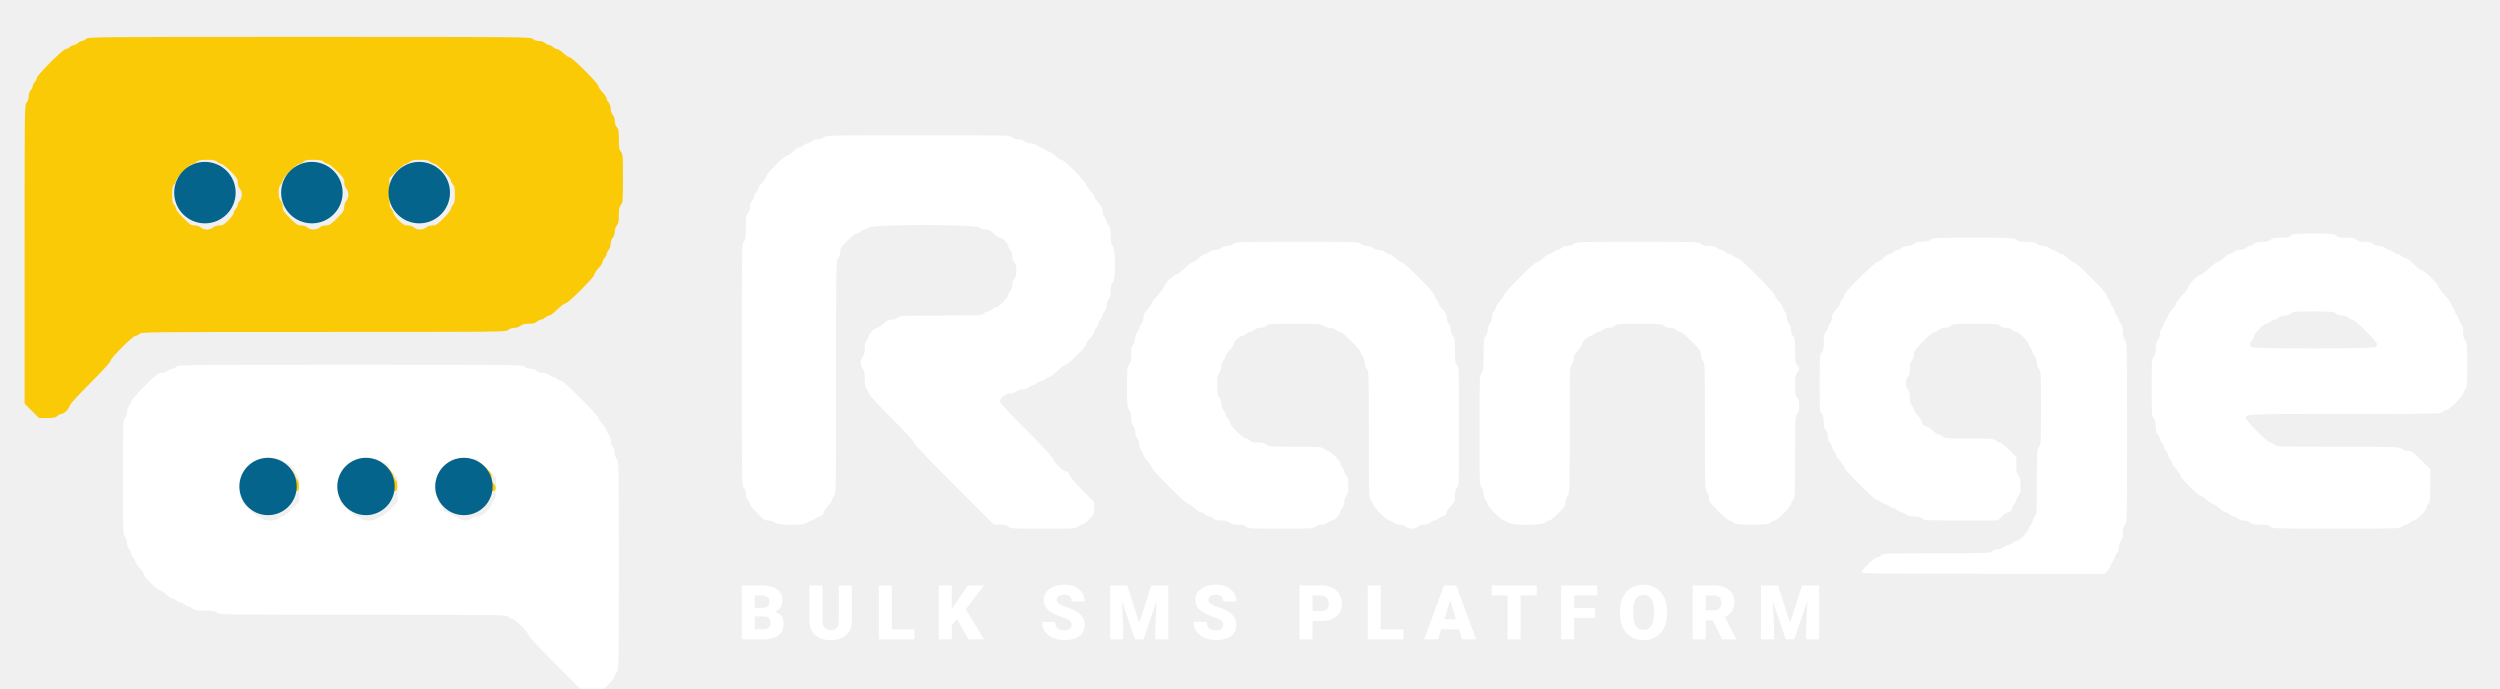
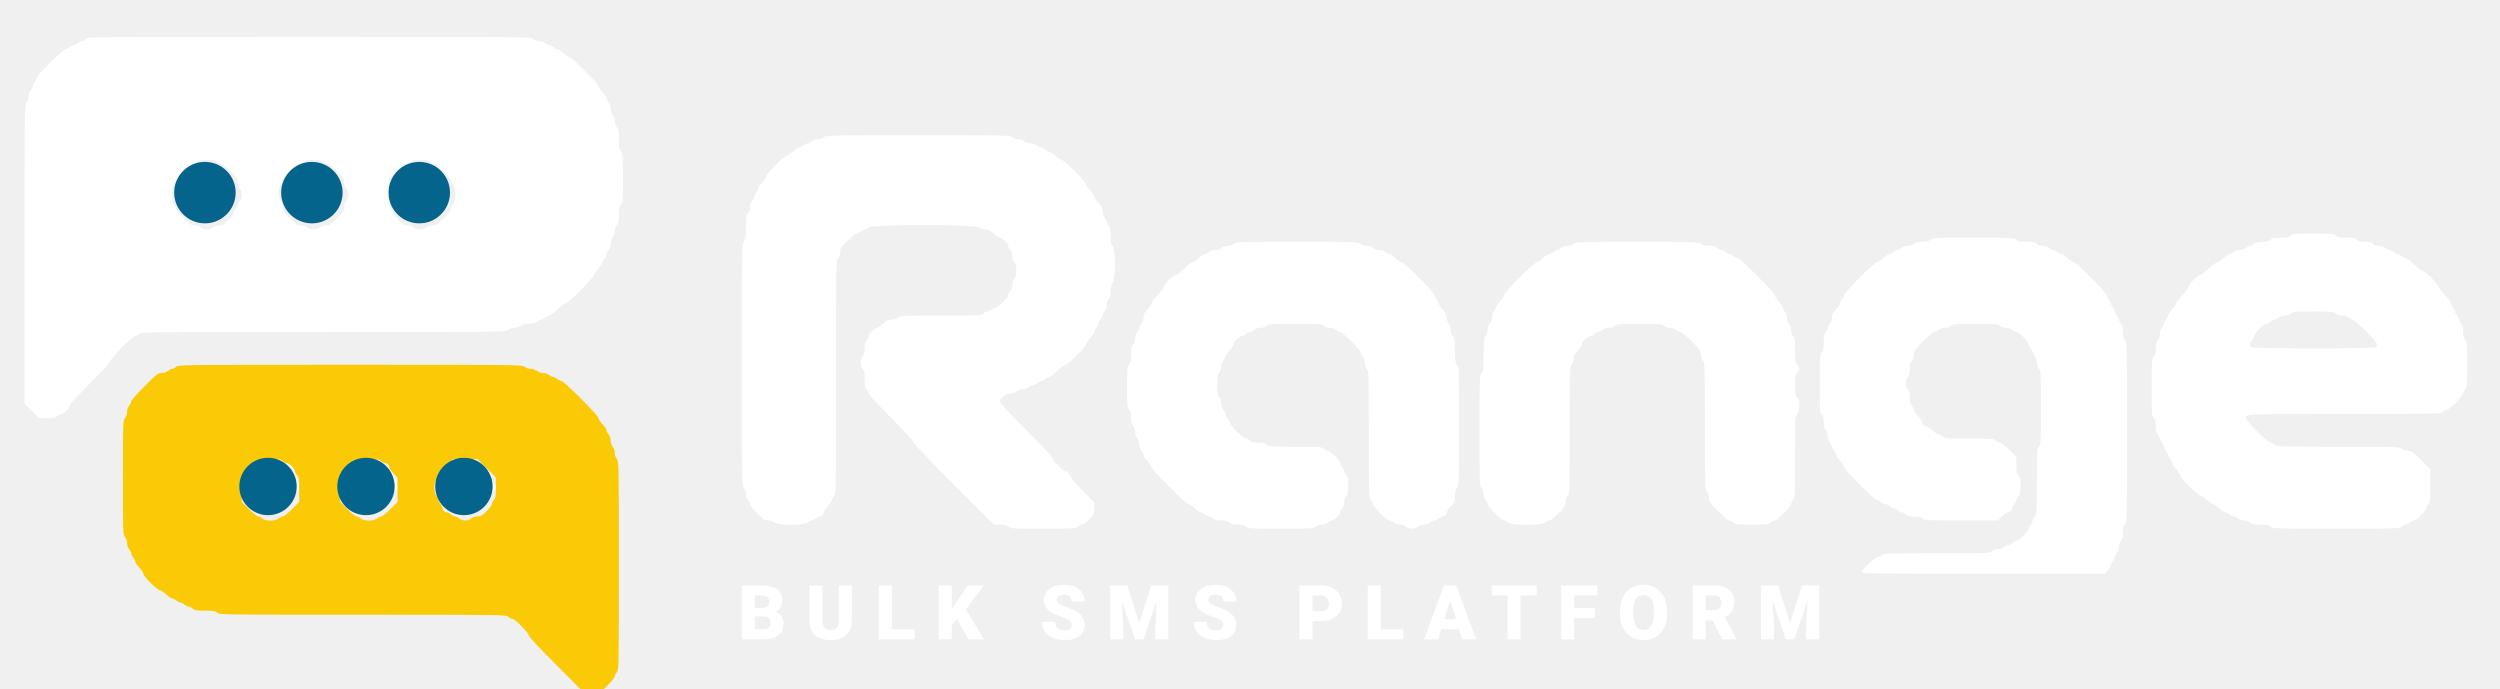
<svg xmlns="http://www.w3.org/2000/svg" viewBox="0 0 610 168" fill="none" width="100%" height="100%">
-   <g id="range-brand-logo-dark">
-     <path d="M 84 38 C 82.732 39.100, 80.932 40, 80 40 C 79.068 40, 77.268 40.900, 76 42 C 74.732 43.100, 72.932 44, 72 44 C 71.068 44, 69.268 44.900, 68 46 C 66.732 47.100, 64.871 48, 63.866 48 C 61.477 48, 36 73.477, 36 75.866 C 36 76.871, 35.100 78.732, 34 80 C 32.900 81.268, 32 83.068, 32 84 C 32 84.932, 31.100 86.732, 30 88 C 28.777 89.410, 28 91.741, 28 94 C 28 96.259, 27.223 98.590, 26 100 C 24.020 102.283, 24 103.741, 24 248.119 L 24 393.931 31.034 400.966 L 38.069 408 45.881 408 C 52.259 408, 54.118 407.633, 56 406 C 57.268 404.900, 59.103 404, 60.076 404 C 62.427 404, 68 398.344, 68 395.957 C 68 394.838, 76.144 385.897, 88 374 C 100.254 361.703, 108 353.179, 108 351.988 C 108 349.500, 129.394 328, 131.869 328 C 132.873 328, 134.732 327.100, 136 326 C 138.287 324.016, 139.741 324, 316 324 C 492.259 324, 493.713 323.984, 496 322 C 497.410 320.777, 499.741 320, 502 320 C 504.259 320, 506.590 319.223, 508 318 C 509.725 316.504, 511.741 316, 516 316 C 520.259 316, 522.275 315.496, 524 314 C 525.268 312.900, 527.068 312, 528 312 C 528.932 312, 530.732 311.100, 532 310 C 533.268 308.900, 535.095 308, 536.058 308 C 537.022 308, 540.596 305.300, 544 302 C 547.404 298.700, 551.038 296, 552.076 296 C 554.545 296, 580 270.571, 580 268.105 C 580 267.083, 581.800 264.336, 584 262 C 586.200 259.664, 588 256.977, 588 256.029 C 588 255.082, 588.900 253.268, 590 252 C 591.100 250.732, 592 248.932, 592 248 C 592 247.068, 592.900 245.268, 594 244 C 595.223 242.590, 596 240.259, 596 238 C 596 235.741, 596.777 233.410, 598 232 C 599.223 230.590, 600 228.259, 600 226 C 600 223.741, 600.777 221.410, 602 220 C 603.627 218.124, 604 216.259, 604 210 C 604 203.741, 604.373 201.876, 606 200 C 607.879 197.834, 608 196.259, 608 174 C 608 151.741, 607.879 150.166, 606 148 C 604.296 146.035, 604 144.259, 604 136 C 604 127.741, 603.704 125.965, 602 124 C 600.777 122.590, 600 120.259, 600 118 C 600 115.741, 599.223 113.410, 598 112 C 596.777 110.590, 596 108.259, 596 106 C 596 103.741, 595.223 101.410, 594 100 C 592.900 98.732, 592 96.918, 592 95.971 C 592 95.023, 590.200 92.336, 588 90 C 585.800 87.664, 584 84.917, 584 83.895 C 584 81.453, 558.547 56, 556.105 56 C 555.083 56, 552.336 54.200, 550 52 C 547.664 49.800, 544.977 48, 544.029 48 C 543.082 48, 541.268 47.100, 540 46 C 538.732 44.900, 536.932 44, 536 44 C 535.068 44, 533.268 43.100, 532 42 C 530.590 40.777, 528.259 40, 526 40 C 523.741 40, 521.410 39.223, 520 38 C 517.709 36.013, 516.259 36, 302 36 C 87.741 36, 86.291 36.013, 84 38 M 192 158 C 190.732 159.100, 188.878 160, 187.881 160 C 185.522 160, 172 173.522, 172 175.881 C 172 176.878, 171.100 178.732, 170 180 C 168.373 181.876, 168 183.741, 168 190 C 168 196.259, 168.373 198.124, 170 200 C 171.100 201.268, 172 203.122, 172 204.119 C 172 205.115, 175.166 209.097, 179.034 212.966 C 185.287 219.218, 186.493 220, 189.881 220 C 192.259 220, 194.562 220.753, 196 222 C 197.410 223.223, 199.741 224, 202 224 C 204.259 224, 206.590 223.223, 208 222 C 209.435 220.756, 211.741 220, 214.105 220 C 217.336 220, 218.660 219.244, 222.952 214.952 C 225.729 212.176, 228 209.095, 228 208.105 C 228 207.116, 228.900 205.268, 230 204 C 231.100 202.732, 232 200.932, 232 200 C 232 199.068, 232.900 197.268, 234 196 C 235.223 194.590, 236 192.259, 236 190 C 236 187.741, 235.223 185.410, 234 184 C 232.753 182.562, 232 180.259, 232 177.881 C 232 174.493, 231.218 173.287, 224.966 167.034 C 221.097 163.166, 217.115 160, 216.119 160 C 215.122 160, 213.268 159.100, 212 158 C 210.124 156.373, 208.259 156, 202 156 C 195.741 156, 193.876 156.373, 192 158 M 296 158 C 294.732 159.100, 292.878 160, 291.881 160 C 289.522 160, 276 173.522, 276 175.881 C 276 176.878, 275.100 178.732, 274 180 C 272.504 181.725, 272 183.741, 272 188 C 272 192.259, 272.504 194.275, 274 196 C 275.247 197.438, 276 199.741, 276 202.119 C 276 205.507, 276.782 206.713, 283.034 212.966 C 289.287 219.218, 290.493 220, 293.881 220 C 296.259 220, 298.562 220.753, 300 222 C 301.410 223.223, 303.741 224, 306 224 C 308.259 224, 310.590 223.223, 312 222 C 313.438 220.753, 315.741 220, 318.119 220 C 321.507 220, 322.713 219.218, 328.966 212.966 C 335.218 206.713, 336 205.507, 336 202.119 C 336 199.741, 336.753 197.438, 338 196 C 339.223 194.590, 340 192.259, 340 190 C 340 187.741, 339.223 185.410, 338 184 C 336.753 182.562, 336 180.259, 336 177.881 C 336 174.493, 335.218 173.287, 328.966 167.034 C 325.097 163.166, 321.115 160, 320.119 160 C 319.122 160, 317.268 159.100, 316 158 C 314.124 156.373, 312.259 156, 306 156 C 299.741 156, 297.876 156.373, 296 158 M 400 158 C 398.732 159.100, 396.878 160, 395.881 160 C 394.885 160, 390.903 163.166, 387.034 167.034 L 380 174.069 380 187.881 C 380 200.259, 380.208 201.934, 382 204 C 383.100 205.268, 384 207.116, 384 208.105 C 384 209.095, 386.271 212.176, 389.048 214.952 C 393.340 219.244, 394.664 220, 397.895 220 C 400.259 220, 402.565 220.756, 404 222 C 405.410 223.223, 407.741 224, 410 224 C 412.259 224, 414.590 223.223, 416 222 C 417.438 220.753, 419.741 220, 422.119 220 C 425.507 220, 426.713 219.218, 432.966 212.966 C 436.834 209.097, 440 205.115, 440 204.119 C 440 203.122, 440.900 201.268, 442 200 C 443.627 198.124, 444 196.259, 444 190 C 444 183.741, 443.627 181.876, 442 180 C 440.900 178.732, 440 176.878, 440 175.881 C 440 173.522, 426.478 160, 424.119 160 C 423.122 160, 421.268 159.100, 420 158 C 418.124 156.373, 416.259 156, 410 156 C 403.741 156, 401.876 156.373, 400 158 M 256 450 C 254.732 451.100, 252.884 452, 251.895 452 C 249.556 452, 240 461.556, 240 463.895 C 240 464.884, 239.100 466.732, 238 468 C 235.756 470.588, 235.289 476.889, 237.200 478.800 C 238.071 479.671, 245.422 480, 264 480 C 282.578 480, 289.929 479.671, 290.800 478.800 C 292.711 476.889, 292.244 470.588, 290 468 C 288.900 466.732, 288 464.884, 288 463.895 C 288 462.905, 285.729 459.824, 282.952 457.048 C 278.660 452.756, 277.336 452, 274.105 452 C 271.741 452, 269.435 451.244, 268 450 C 266.590 448.777, 264.259 448, 262 448 C 259.741 448, 257.410 448.777, 256 450 M 352 450 C 350.732 451.100, 348.878 452, 347.881 452 C 346.885 452, 342.903 455.166, 339.034 459.034 L 332 466.069 332 471.834 C 332 475.006, 332.540 478.140, 333.200 478.800 C 334.071 479.671, 341.422 480, 360 480 C 378.578 480, 385.929 479.671, 386.800 478.800 C 388.711 476.889, 388.244 470.588, 386 468 C 384.900 466.732, 384 464.884, 384 463.895 C 384 462.905, 381.729 459.824, 378.952 457.048 C 374.660 452.756, 373.336 452, 370.105 452 C 367.741 452, 365.435 451.244, 364 450 C 362.590 448.777, 360.259 448, 358 448 C 355.741 448, 353.410 448.777, 352 450 M 448 450 C 446.732 451.100, 444.932 452, 444 452 C 443.068 452, 441.268 452.900, 440 454 C 438.732 455.100, 436.953 456, 436.047 456 C 433.936 456, 432 457.936, 432 460.047 C 432 460.953, 431.100 462.732, 430 464 C 427.696 466.657, 427.150 476.750, 429.200 478.800 C 430.071 479.671, 437.422 480, 456 480 C 474.578 480, 481.929 479.671, 482.800 478.800 C 484.595 477.005, 484.251 474.195, 482 472.268 C 480.585 471.056, 480 469.318, 480 466.325 C 480 462.577, 479.425 461.520, 474.952 457.048 C 470.660 452.756, 469.336 452, 466.105 452 C 463.741 452, 461.435 451.244, 460 450 C 458.590 448.777, 456.259 448, 454 448 C 451.741 448, 449.410 448.777, 448 450" fill="#FBCA07" transform="translate(0, 0) scale(0.25)" fill-rule="evenodd" />
+   <g id="range-brand-logo-dark-alt">
+     <path d="M 84 38 C 82.732 39.100, 80.932 40, 80 40 C 79.068 40, 77.268 40.900, 76 42 C 74.732 43.100, 72.932 44, 72 44 C 71.068 44, 69.268 44.900, 68 46 C 66.732 47.100, 64.871 48, 63.866 48 C 61.477 48, 36 73.477, 36 75.866 C 36 76.871, 35.100 78.732, 34 80 C 32.900 81.268, 32 83.068, 32 84 C 32 84.932, 31.100 86.732, 30 88 C 28.777 89.410, 28 91.741, 28 94 C 28 96.259, 27.223 98.590, 26 100 C 24.020 102.283, 24 103.741, 24 248.119 L 24 393.931 31.034 400.966 L 38.069 408 45.881 408 C 52.259 408, 54.118 407.633, 56 406 C 57.268 404.900, 59.103 404, 60.076 404 C 62.427 404, 68 398.344, 68 395.957 C 68 394.838, 76.144 385.897, 88 374 C 100.254 361.703, 108 353.179, 108 351.988 C 108 349.500, 129.394 328, 131.869 328 C 132.873 328, 134.732 327.100, 136 326 C 138.287 324.016, 139.741 324, 316 324 C 492.259 324, 493.713 323.984, 496 322 C 497.410 320.777, 499.741 320, 502 320 C 504.259 320, 506.590 319.223, 508 318 C 509.725 316.504, 511.741 316, 516 316 C 520.259 316, 522.275 315.496, 524 314 C 525.268 312.900, 527.068 312, 528 312 C 528.932 312, 530.732 311.100, 532 310 C 533.268 308.900, 535.095 308, 536.058 308 C 537.022 308, 540.596 305.300, 544 302 C 547.404 298.700, 551.038 296, 552.076 296 C 554.545 296, 580 270.571, 580 268.105 C 580 267.083, 581.800 264.336, 584 262 C 586.200 259.664, 588 256.977, 588 256.029 C 588 255.082, 588.900 253.268, 590 252 C 591.100 250.732, 592 248.932, 592 248 C 592 247.068, 592.900 245.268, 594 244 C 595.223 242.590, 596 240.259, 596 238 C 596 235.741, 596.777 233.410, 598 232 C 599.223 230.590, 600 228.259, 600 226 C 600 223.741, 600.777 221.410, 602 220 C 603.627 218.124, 604 216.259, 604 210 C 604 203.741, 604.373 201.876, 606 200 C 607.879 197.834, 608 196.259, 608 174 C 608 151.741, 607.879 150.166, 606 148 C 604.296 146.035, 604 144.259, 604 136 C 604 127.741, 603.704 125.965, 602 124 C 600.777 122.590, 600 120.259, 600 118 C 600 115.741, 599.223 113.410, 598 112 C 596.777 110.590, 596 108.259, 596 106 C 596 103.741, 595.223 101.410, 594 100 C 592.900 98.732, 592 96.918, 592 95.971 C 592 95.023, 590.200 92.336, 588 90 C 585.800 87.664, 584 84.917, 584 83.895 C 584 81.453, 558.547 56, 556.105 56 C 555.083 56, 552.336 54.200, 550 52 C 547.664 49.800, 544.977 48, 544.029 48 C 543.082 48, 541.268 47.100, 540 46 C 538.732 44.900, 536.932 44, 536 44 C 535.068 44, 533.268 43.100, 532 42 C 530.590 40.777, 528.259 40, 526 40 C 523.741 40, 521.410 39.223, 520 38 C 517.709 36.013, 516.259 36, 302 36 C 87.741 36, 86.291 36.013, 84 38 M 192 158 C 190.732 159.100, 188.878 160, 187.881 160 C 185.522 160, 172 173.522, 172 175.881 C 172 176.878, 171.100 178.732, 170 180 C 168.373 181.876, 168 183.741, 168 190 C 168 196.259, 168.373 198.124, 170 200 C 171.100 201.268, 172 203.122, 172 204.119 C 172 205.115, 175.166 209.097, 179.034 212.966 C 185.287 219.218, 186.493 220, 189.881 220 C 192.259 220, 194.562 220.753, 196 222 C 197.410 223.223, 199.741 224, 202 224 C 204.259 224, 206.590 223.223, 208 222 C 209.435 220.756, 211.741 220, 214.105 220 C 217.336 220, 218.660 219.244, 222.952 214.952 C 225.729 212.176, 228 209.095, 228 208.105 C 228 207.116, 228.900 205.268, 230 204 C 231.100 202.732, 232 200.932, 232 200 C 232 199.068, 232.900 197.268, 234 196 C 235.223 194.590, 236 192.259, 236 190 C 236 187.741, 235.223 185.410, 234 184 C 232.753 182.562, 232 180.259, 232 177.881 C 232 174.493, 231.218 173.287, 224.966 167.034 C 221.097 163.166, 217.115 160, 216.119 160 C 215.122 160, 213.268 159.100, 212 158 C 210.124 156.373, 208.259 156, 202 156 C 195.741 156, 193.876 156.373, 192 158 M 296 158 C 294.732 159.100, 292.878 160, 291.881 160 C 289.522 160, 276 173.522, 276 175.881 C 276 176.878, 275.100 178.732, 274 180 C 272.504 181.725, 272 183.741, 272 188 C 272 192.259, 272.504 194.275, 274 196 C 275.247 197.438, 276 199.741, 276 202.119 C 276 205.507, 276.782 206.713, 283.034 212.966 C 289.287 219.218, 290.493 220, 293.881 220 C 296.259 220, 298.562 220.753, 300 222 C 301.410 223.223, 303.741 224, 306 224 C 308.259 224, 310.590 223.223, 312 222 C 313.438 220.753, 315.741 220, 318.119 220 C 321.507 220, 322.713 219.218, 328.966 212.966 C 335.218 206.713, 336 205.507, 336 202.119 C 336 199.741, 336.753 197.438, 338 196 C 339.223 194.590, 340 192.259, 340 190 C 340 187.741, 339.223 185.410, 338 184 C 336.753 182.562, 336 180.259, 336 177.881 C 336 174.493, 335.218 173.287, 328.966 167.034 C 325.097 163.166, 321.115 160, 320.119 160 C 319.122 160, 317.268 159.100, 316 158 C 314.124 156.373, 312.259 156, 306 156 C 299.741 156, 297.876 156.373, 296 158 M 400 158 C 398.732 159.100, 396.878 160, 395.881 160 C 394.885 160, 390.903 163.166, 387.034 167.034 L 380 174.069 380 187.881 C 380 200.259, 380.208 201.934, 382 204 C 383.100 205.268, 384 207.116, 384 208.105 C 384 209.095, 386.271 212.176, 389.048 214.952 C 393.340 219.244, 394.664 220, 397.895 220 C 400.259 220, 402.565 220.756, 404 222 C 405.410 223.223, 407.741 224, 410 224 C 412.259 224, 414.590 223.223, 416 222 C 417.438 220.753, 419.741 220, 422.119 220 C 425.507 220, 426.713 219.218, 432.966 212.966 C 436.834 209.097, 440 205.115, 440 204.119 C 440 203.122, 440.900 201.268, 442 200 C 443.627 198.124, 444 196.259, 444 190 C 444 183.741, 443.627 181.876, 442 180 C 440.900 178.732, 440 176.878, 440 175.881 C 440 173.522, 426.478 160, 424.119 160 C 423.122 160, 421.268 159.100, 420 158 C 418.124 156.373, 416.259 156, 410 156 C 403.741 156, 401.876 156.373, 400 158 M 256 450 C 254.732 451.100, 252.884 452, 251.895 452 C 249.556 452, 240 461.556, 240 463.895 C 240 464.884, 239.100 466.732, 238 468 C 235.756 470.588, 235.289 476.889, 237.200 478.800 C 238.071 479.671, 245.422 480, 264 480 C 282.578 480, 289.929 479.671, 290.800 478.800 C 292.711 476.889, 292.244 470.588, 290 468 C 288.900 466.732, 288 464.884, 288 463.895 C 288 462.905, 285.729 459.824, 282.952 457.048 C 278.660 452.756, 277.336 452, 274.105 452 C 271.741 452, 269.435 451.244, 268 450 C 266.590 448.777, 264.259 448, 262 448 C 259.741 448, 257.410 448.777, 256 450 M 352 450 C 350.732 451.100, 348.878 452, 347.881 452 C 346.885 452, 342.903 455.166, 339.034 459.034 L 332 466.069 332 471.834 C 332 475.006, 332.540 478.140, 333.200 478.800 C 334.071 479.671, 341.422 480, 360 480 C 378.578 480, 385.929 479.671, 386.800 478.800 C 388.711 476.889, 388.244 470.588, 386 468 C 384.900 466.732, 384 464.884, 384 463.895 C 384 462.905, 381.729 459.824, 378.952 457.048 C 374.660 452.756, 373.336 452, 370.105 452 C 367.741 452, 365.435 451.244, 364 450 C 362.590 448.777, 360.259 448, 358 448 C 355.741 448, 353.410 448.777, 352 450 M 448 450 C 446.732 451.100, 444.932 452, 444 452 C 443.068 452, 441.268 452.900, 440 454 C 438.732 455.100, 436.953 456, 436.047 456 C 433.936 456, 432 457.936, 432 460.047 C 432 460.953, 431.100 462.732, 430 464 C 427.696 466.657, 427.150 476.750, 429.200 478.800 C 430.071 479.671, 437.422 480, 456 480 C 474.578 480, 481.929 479.671, 482.800 478.800 C 484.595 477.005, 484.251 474.195, 482 472.268 C 480.585 471.056, 480 469.318, 480 466.325 C 480 462.577, 479.425 461.520, 474.952 457.048 C 470.660 452.756, 469.336 452, 466.105 452 C 463.741 452, 461.435 451.244, 460 450 C 458.590 448.777, 456.259 448, 454 448 C 451.741 448, 449.410 448.777, 448 450" fill="#FFFFFF" transform="translate(0, 0) scale(0.25)" fill-rule="evenodd" />
    <circle cx="50.0" cy="47.0" r="7.5" fill="#04648C" />
    <circle cx="76.1" cy="47.0" r="7.5" fill="#04648C" />
    <circle cx="102.3" cy="47.0" r="7.5" fill="#04648C" />
-     <path d="M 72 18 C 70.732 19.100, 68.932 20, 68 20 C 67.068 20, 65.268 20.900, 64 22 C 62.559 23.250, 60.259 24, 57.866 24 C 54.291 24, 53.176 24.862, 41.019 37.019 C 33.822 44.215, 28 50.855, 28 51.866 C 28 52.871, 27.100 54.732, 26 56 C 24.777 57.410, 24 59.741, 24 62 C 24 64.259, 23.223 66.590, 22 68 C 20.052 70.247, 20 71.741, 20 126 C 20 180.259, 20.052 181.753, 22 184 C 23.223 185.410, 24 187.741, 24 190 C 24 192.259, 24.777 194.590, 26 196 C 27.100 197.268, 28 199.068, 28 200 C 28 200.932, 28.900 202.732, 30 204 C 31.100 205.268, 32 207.082, 32 208.029 C 32 208.977, 33.800 211.664, 36 214 C 38.200 216.336, 40 219.076, 40 220.089 C 40 222.487, 53.513 236, 55.911 236 C 56.924 236, 59.664 237.800, 62 240 C 64.336 242.200, 67.023 244, 67.971 244 C 68.918 244, 70.732 244.900, 72 246 C 73.268 247.100, 75.068 248, 76 248 C 76.932 248, 78.732 248.900, 80 250 C 81.268 251.100, 83.068 252, 84 252 C 84.932 252, 86.732 252.900, 88 254 C 89.965 255.704, 91.741 256, 100 256 C 108.259 256, 110.035 256.296, 112 258 C 114.282 259.979, 115.741 260, 254 260 C 392.259 260, 393.718 260.021, 396 262 C 397.268 263.100, 399.122 264, 400.119 264 C 402.565 264, 416 277.557, 416 280.025 C 416 281.252, 426.072 292.053, 443.009 308.991 L 470.018 336 477.975 336 L 485.931 336 492.966 328.966 C 496.834 325.097, 500 321.115, 500 320.119 C 500 319.122, 500.900 317.268, 502 316 C 503.972 313.727, 504 312.259, 504 212 C 504 111.741, 503.972 110.273, 502 108 C 500.777 106.590, 500 104.259, 500 102 C 500 99.741, 499.223 97.410, 498 96 C 496.777 94.590, 496 92.259, 496 90 C 496 87.741, 495.223 85.410, 494 84 C 492.900 82.732, 492 80.918, 492 79.971 C 492 79.023, 490.200 76.336, 488 74 C 485.800 71.664, 484 68.915, 484 67.891 C 484 65.450, 450.578 32, 448.139 32 C 447.131 32, 445.268 31.100, 444 30 C 442.732 28.900, 440.932 28, 440 28 C 439.068 28, 437.268 27.100, 436 26 C 434.590 24.777, 432.259 24, 430 24 C 427.741 24, 425.410 23.223, 424 22 C 422.590 20.777, 420.259 20, 418 20 C 415.741 20, 413.410 19.223, 412 18 C 409.714 16.017, 408.259 16, 242 16 C 75.741 16, 74.286 16.017, 72 18 M 152 110 C 150.732 111.100, 148.897 112, 147.924 112 C 146.950 112, 144.769 113.385, 143.077 115.077 C 141.385 116.769, 140 118.950, 140 119.924 C 140 120.897, 139.100 122.732, 138 124 C 136.243 126.026, 136 127.741, 136 138.119 L 136 149.931 143.034 156.966 C 146.903 160.834, 150.885 164, 151.881 164 C 152.878 164, 154.732 164.900, 156 166 C 159.250 168.818, 168.750 168.818, 172 166 C 173.268 164.900, 175.122 164, 176.119 164 C 177.115 164, 181.097 160.834, 184.966 156.966 L 192 149.931 192 138.119 C 192 127.741, 191.757 126.026, 190 124 C 188.900 122.732, 188 120.897, 188 119.924 C 188 117.631, 182.369 112, 180.076 112 C 179.103 112, 177.268 111.100, 176 110 C 174.035 108.296, 172.259 108, 164 108 C 155.741 108, 153.965 108.296, 152 110 M 248 110 C 246.732 111.100, 244.884 112, 243.895 112 C 242.905 112, 239.824 114.271, 237.048 117.048 L 232 122.095 232 136.013 L 232 149.931 239.034 156.966 C 242.903 160.834, 246.885 164, 247.881 164 C 248.878 164, 250.732 164.900, 252 166 C 255.250 168.818, 264.750 168.818, 268 166 C 269.268 164.900, 271.122 164, 272.119 164 C 273.115 164, 277.097 160.834, 280.966 156.966 L 288 149.931 288 138.089 L 288 126.247 284 122 C 281.800 119.664, 280 116.998, 280 116.076 C 280 113.939, 278.075 112, 275.953 112 C 275.047 112, 273.268 111.100, 272 110 C 270.035 108.296, 268.259 108, 260 108 C 251.741 108, 249.965 108.296, 248 110 M 335.034 115.034 C 331.166 118.903, 328 122.885, 328 123.881 C 328 124.878, 327.100 126.732, 326 128 C 324.504 129.725, 324 131.741, 324 136 C 324 140.259, 324.504 142.275, 326 144 C 327.100 145.268, 328 147.068, 328 148 C 328 148.932, 328.900 150.732, 330 152 C 331.100 153.268, 332 155.047, 332 155.953 C 332 158.064, 333.936 160, 336.047 160 C 336.953 160, 338.732 160.900, 340 162 C 341.268 163.100, 343.068 164, 344 164 C 344.932 164, 346.732 164.900, 348 166 C 351.043 168.639, 356.957 168.639, 360 166 C 361.435 164.756, 363.741 164, 366.105 164 C 369.336 164, 370.660 163.244, 374.952 158.952 C 377.729 156.176, 380 153.095, 380 152.105 C 380 151.116, 380.900 149.268, 382 148 C 383.708 146.031, 384 144.259, 384 135.874 L 384 126.054 374.973 117.027 L 365.946 108 354.007 108 L 342.069 108 335.034 115.034" fill="#FFFFFF" transform="translate(25, 85) scale(0.25)" fill-rule="evenodd" />
+     <path d="M 72 18 C 70.732 19.100, 68.932 20, 68 20 C 67.068 20, 65.268 20.900, 64 22 C 62.559 23.250, 60.259 24, 57.866 24 C 54.291 24, 53.176 24.862, 41.019 37.019 C 33.822 44.215, 28 50.855, 28 51.866 C 28 52.871, 27.100 54.732, 26 56 C 24.777 57.410, 24 59.741, 24 62 C 24 64.259, 23.223 66.590, 22 68 C 20.052 70.247, 20 71.741, 20 126 C 20 180.259, 20.052 181.753, 22 184 C 23.223 185.410, 24 187.741, 24 190 C 24 192.259, 24.777 194.590, 26 196 C 27.100 197.268, 28 199.068, 28 200 C 28 200.932, 28.900 202.732, 30 204 C 31.100 205.268, 32 207.082, 32 208.029 C 32 208.977, 33.800 211.664, 36 214 C 38.200 216.336, 40 219.076, 40 220.089 C 40 222.487, 53.513 236, 55.911 236 C 56.924 236, 59.664 237.800, 62 240 C 64.336 242.200, 67.023 244, 67.971 244 C 68.918 244, 70.732 244.900, 72 246 C 73.268 247.100, 75.068 248, 76 248 C 76.932 248, 78.732 248.900, 80 250 C 81.268 251.100, 83.068 252, 84 252 C 84.932 252, 86.732 252.900, 88 254 C 89.965 255.704, 91.741 256, 100 256 C 108.259 256, 110.035 256.296, 112 258 C 114.282 259.979, 115.741 260, 254 260 C 392.259 260, 393.718 260.021, 396 262 C 397.268 263.100, 399.122 264, 400.119 264 C 402.565 264, 416 277.557, 416 280.025 C 416 281.252, 426.072 292.053, 443.009 308.991 L 470.018 336 477.975 336 L 485.931 336 492.966 328.966 C 496.834 325.097, 500 321.115, 500 320.119 C 500 319.122, 500.900 317.268, 502 316 C 503.972 313.727, 504 312.259, 504 212 C 504 111.741, 503.972 110.273, 502 108 C 500.777 106.590, 500 104.259, 500 102 C 500 99.741, 499.223 97.410, 498 96 C 496.777 94.590, 496 92.259, 496 90 C 496 87.741, 495.223 85.410, 494 84 C 492.900 82.732, 492 80.918, 492 79.971 C 492 79.023, 490.200 76.336, 488 74 C 485.800 71.664, 484 68.915, 484 67.891 C 484 65.450, 450.578 32, 448.139 32 C 447.131 32, 445.268 31.100, 444 30 C 442.732 28.900, 440.932 28, 440 28 C 439.068 28, 437.268 27.100, 436 26 C 434.590 24.777, 432.259 24, 430 24 C 427.741 24, 425.410 23.223, 424 22 C 422.590 20.777, 420.259 20, 418 20 C 415.741 20, 413.410 19.223, 412 18 C 409.714 16.017, 408.259 16, 242 16 C 75.741 16, 74.286 16.017, 72 18 M 152 110 C 150.732 111.100, 148.897 112, 147.924 112 C 146.950 112, 144.769 113.385, 143.077 115.077 C 141.385 116.769, 140 118.950, 140 119.924 C 140 120.897, 139.100 122.732, 138 124 C 136.243 126.026, 136 127.741, 136 138.119 L 136 149.931 143.034 156.966 C 146.903 160.834, 150.885 164, 151.881 164 C 152.878 164, 154.732 164.900, 156 166 C 159.250 168.818, 168.750 168.818, 172 166 C 173.268 164.900, 175.122 164, 176.119 164 C 177.115 164, 181.097 160.834, 184.966 156.966 L 192 149.931 192 138.119 C 192 127.741, 191.757 126.026, 190 124 C 188.900 122.732, 188 120.897, 188 119.924 C 188 117.631, 182.369 112, 180.076 112 C 179.103 112, 177.268 111.100, 176 110 C 174.035 108.296, 172.259 108, 164 108 C 155.741 108, 153.965 108.296, 152 110 M 248 110 C 246.732 111.100, 244.884 112, 243.895 112 C 242.905 112, 239.824 114.271, 237.048 117.048 L 232 122.095 232 136.013 L 232 149.931 239.034 156.966 C 242.903 160.834, 246.885 164, 247.881 164 C 248.878 164, 250.732 164.900, 252 166 C 255.250 168.818, 264.750 168.818, 268 166 C 269.268 164.900, 271.122 164, 272.119 164 C 273.115 164, 277.097 160.834, 280.966 156.966 L 288 149.931 288 138.089 L 288 126.247 284 122 C 281.800 119.664, 280 116.998, 280 116.076 C 280 113.939, 278.075 112, 275.953 112 C 275.047 112, 273.268 111.100, 272 110 C 270.035 108.296, 268.259 108, 260 108 C 251.741 108, 249.965 108.296, 248 110 M 335.034 115.034 C 331.166 118.903, 328 122.885, 328 123.881 C 328 124.878, 327.100 126.732, 326 128 C 324.504 129.725, 324 131.741, 324 136 C 324 140.259, 324.504 142.275, 326 144 C 327.100 145.268, 328 147.068, 328 148 C 328 148.932, 328.900 150.732, 330 152 C 331.100 153.268, 332 155.047, 332 155.953 C 332 158.064, 333.936 160, 336.047 160 C 336.953 160, 338.732 160.900, 340 162 C 341.268 163.100, 343.068 164, 344 164 C 344.932 164, 346.732 164.900, 348 166 C 351.043 168.639, 356.957 168.639, 360 166 C 361.435 164.756, 363.741 164, 366.105 164 C 369.336 164, 370.660 163.244, 374.952 158.952 C 377.729 156.176, 380 153.095, 380 152.105 C 380 151.116, 380.900 149.268, 382 148 C 383.708 146.031, 384 144.259, 384 135.874 L 384 126.054 374.973 117.027 L 365.946 108 354.007 108 L 342.069 108 335.034 115.034" fill="#FBCA07" transform="translate(25, 85) scale(0.25)" fill-rule="evenodd" />
    <circle cx="65.4" cy="118.7" r="7.0" fill="#04648C" />
    <circle cx="89.3" cy="118.7" r="7.0" fill="#04648C" />
    <circle cx="113.2" cy="118.7" r="7.0" fill="#04648C" />
    <path d="M 104 34 C 102.590 35.223, 100.259 36, 98 36 C 95.741 36, 93.410 36.777, 92 38 C 90.732 39.100, 88.932 40, 88 40 C 87.068 40, 85.268 40.900, 84 42 C 82.732 43.100, 80.918 44, 79.971 44 C 79.023 44, 76.336 45.800, 74 48 C 71.664 50.200, 68.921 52, 67.903 52 C 65.494 52, 48 69.494, 48 71.903 C 48 72.921, 46.200 75.664, 44 78 C 41.800 80.336, 40 83.023, 40 83.971 C 40 84.918, 39.100 86.732, 38 88 C 36.900 89.268, 36 91.068, 36 92 C 36 92.932, 35.100 94.732, 34 96 C 32.777 97.410, 32 99.741, 32 102 C 32 104.259, 31.223 106.590, 30 108 C 28.245 110.023, 28 111.741, 28 122 C 28 132.259, 27.755 133.977, 26 136 C 24.024 138.278, 24 139.741, 24 256 C 24 372.259, 24.024 373.722, 26 376 C 27.223 377.410, 28 379.741, 28 382 C 28 384.259, 28.777 386.590, 30 388 C 31.100 389.268, 32 391.122, 32 392.119 C 32 393.115, 35.166 397.097, 39.034 400.966 C 45.287 407.218, 46.493 408, 49.881 408 C 52.259 408, 54.562 408.753, 56 410 C 59.483 413.020, 84.517 413.020, 88 410 C 89.268 408.900, 91.068 408, 92 408 C 92.932 408, 94.732 407.100, 96 406 C 97.268 404.900, 99.047 404, 99.953 404 C 102.075 404, 104 402.061, 104 399.924 C 104 399.002, 105.800 396.336, 108 394 C 110.200 391.664, 112 388.977, 112 388.029 C 112 387.082, 112.900 385.268, 114 384 C 115.975 381.723, 116 380.259, 116 268 C 116 155.741, 116.025 154.277, 118 152 C 119.247 150.562, 120 148.259, 120 145.881 C 120 142.493, 120.782 141.287, 127.034 135.034 C 130.903 131.166, 134.885 128, 135.881 128 C 136.878 128, 138.732 127.100, 140 126 C 141.268 124.900, 143.068 124, 144 124 C 144.932 124, 146.732 123.100, 148 122 C 151.606 118.872, 252.394 118.872, 256 122 C 257.417 123.229, 259.741 124, 262.029 124 C 264.999 124, 266.613 124.810, 270 128 C 272.336 130.200, 275.057 132, 276.047 132 C 278.363 132, 284 137.616, 284 139.924 C 284 140.897, 284.900 142.732, 286 144 C 287.223 145.410, 288 147.741, 288 150 C 288 152.259, 288.777 154.590, 290 156 C 291.496 157.725, 292 159.741, 292 164 C 292 168.259, 291.496 170.275, 290 172 C 288.777 173.410, 288 175.741, 288 178 C 288 180.259, 287.223 182.590, 286 184 C 284.900 185.268, 284 187.116, 284 188.105 C 284 190.444, 274.444 200, 272.105 200 C 271.116 200, 269.268 200.900, 268 202 C 266.732 203.100, 264.932 204, 264 204 C 263.068 204, 261.268 204.900, 260 206 C 257.777 207.928, 256.259 208, 218 208 C 179.741 208, 178.223 208.072, 176 210 C 174.583 211.229, 172.259 212, 169.971 212 C 167.001 212, 165.387 212.810, 162 216 C 159.664 218.200, 156.943 220, 155.953 220 C 153.637 220, 148 225.616, 148 227.924 C 148 228.897, 147.100 230.732, 146 232 C 144.504 233.725, 144 235.741, 144 240 C 144 244.259, 143.496 246.275, 142 248 C 140.777 249.410, 140 251.741, 140 254 C 140 256.259, 140.777 258.590, 142 260 C 143.627 261.876, 144 263.741, 144 270 C 144 276.259, 144.373 278.124, 146 280 C 147.100 281.268, 148 283.123, 148 284.121 C 148 285.152, 157.514 295.478, 170 308 C 183.695 321.735, 192 330.804, 192 332.025 C 192 333.274, 206.171 348.158, 231.006 372.994 L 270.013 412 275.853 412 C 280.259 412, 282.261 412.492, 284 414 C 286.202 415.909, 287.741 416, 318 416 C 348.259 416, 349.798 415.909, 352 414 C 353.268 412.900, 355.116 412, 356.105 412 C 357.095 412, 360.176 409.729, 362.952 406.952 C 367.875 402.030, 368 401.758, 368 396.007 L 368 390.109 356 378 C 349.400 371.340, 344 365.106, 344 364.146 C 344 361.908, 342.089 360, 339.848 360 C 337.475 360, 328 350.386, 328 347.979 C 328 346.796, 317.976 336.009, 302 320 C 286.302 304.270, 276 293.195, 276 292.050 C 276 288.620, 281.695 284, 285.924 284 C 288.259 284, 290.572 283.239, 292 282 C 293.410 280.777, 295.741 280, 298 280 C 300.259 280, 302.590 279.223, 304 278 C 305.268 276.900, 307.068 276, 308 276 C 308.932 276, 310.732 275.100, 312 274 C 313.268 272.900, 315.068 272, 316 272 C 316.932 272, 318.732 271.100, 320 270 C 321.268 268.900, 323.095 268, 324.058 268 C 325.022 268, 328.596 265.300, 332 262 C 335.404 258.700, 339.034 256, 340.068 256 C 342.498 256, 360 238.523, 360 236.097 C 360 235.079, 361.800 232.336, 364 230 C 366.200 227.664, 368 224.977, 368 224.029 C 368 223.082, 368.900 221.268, 370 220 C 371.100 218.732, 372 216.932, 372 216 C 372 215.068, 372.900 213.268, 374 212 C 375.100 210.732, 376 208.932, 376 208 C 376 207.068, 376.900 205.268, 378 204 C 379.223 202.590, 380 200.259, 380 198 C 380 195.741, 380.777 193.410, 382 192 C 383.496 190.275, 384 188.259, 384 184 C 384 179.741, 384.504 177.725, 386 176 C 389.039 172.496, 389.039 143.504, 386 140 C 384.373 138.124, 384 136.259, 384 130 C 384 123.741, 383.627 121.876, 382 120 C 380.900 118.732, 380 116.932, 380 116 C 380 115.068, 379.100 113.268, 378 112 C 376.771 110.583, 376 108.259, 376 105.971 C 376 103.001, 375.190 101.387, 372 98 C 369.800 95.664, 368 92.964, 368 92 C 368 91.036, 366.200 88.336, 364 86 C 361.800 83.664, 360 80.918, 360 79.899 C 360 77.476, 338.524 56, 336.101 56 C 335.082 56, 332.336 54.200, 330 52 C 327.664 49.800, 324.977 48, 324.029 48 C 323.082 48, 321.268 47.100, 320 46 C 318.732 44.900, 316.932 44, 316 44 C 315.068 44, 313.268 43.100, 312 42 C 310.590 40.777, 308.259 40, 306 40 C 303.741 40, 301.410 39.223, 300 38 C 298.590 36.777, 296.259 36, 294 36 C 291.741 36, 289.410 35.223, 288 34 C 285.731 32.032, 284.259 32, 196 32 C 107.741 32, 106.269 32.032, 104 34 M 1536 130 C 1534.124 131.627, 1532.259 132, 1526 132 C 1519.741 132, 1517.876 132.373, 1516 134 C 1514.275 135.496, 1512.259 136, 1508 136 C 1503.741 136, 1501.725 136.504, 1500 138 C 1498.732 139.100, 1496.932 140, 1496 140 C 1495.068 140, 1493.268 140.900, 1492 142 C 1490.590 143.223, 1488.259 144, 1486 144 C 1483.741 144, 1481.410 144.777, 1480 146 C 1478.732 147.100, 1476.918 148, 1475.971 148 C 1475.023 148, 1472.336 149.800, 1470 152 C 1467.664 154.200, 1464.951 156, 1463.971 156 C 1462.991 156, 1459.404 158.700, 1456 162 C 1452.596 165.300, 1448.975 168, 1447.953 168 C 1445.539 168, 1436 177.539, 1436 179.953 C 1436 180.975, 1433.300 184.596, 1430 188 C 1426.700 191.404, 1424 194.991, 1424 195.971 C 1424 196.951, 1422.200 199.664, 1420 202 C 1417.800 204.336, 1416 207.023, 1416 207.971 C 1416 208.918, 1415.100 210.732, 1414 212 C 1412.900 213.268, 1412 215.068, 1412 216 C 1412 216.932, 1411.100 218.732, 1410 220 C 1408.777 221.410, 1408 223.741, 1408 226 C 1408 228.259, 1407.223 230.590, 1406 232 C 1404.504 233.725, 1404 235.741, 1404 240 C 1404 244.259, 1403.496 246.275, 1402 248 C 1400.104 250.187, 1400 251.741, 1400 278 C 1400 304.259, 1400.104 305.813, 1402 308 C 1403.496 309.725, 1404 311.741, 1404 316 C 1404 320.259, 1404.504 322.275, 1406 324 C 1407.100 325.268, 1408 327.068, 1408 328 C 1408 328.932, 1408.900 330.732, 1410 332 C 1411.100 333.268, 1412 335.068, 1412 336 C 1412 336.932, 1412.900 338.732, 1414 340 C 1415.100 341.268, 1416 343.068, 1416 344 C 1416 344.932, 1416.900 346.732, 1418 348 C 1419.100 349.268, 1420 351.082, 1420 352.029 C 1420 352.977, 1421.800 355.664, 1424 358 C 1426.200 360.336, 1428 363.079, 1428 364.097 C 1428 366.506, 1445.494 384, 1447.903 384 C 1448.921 384, 1451.664 385.800, 1454 388 C 1456.336 390.200, 1459.036 392, 1460 392 C 1460.964 392, 1463.664 393.800, 1466 396 C 1468.336 398.200, 1471.023 400, 1471.971 400 C 1472.918 400, 1474.732 400.900, 1476 402 C 1477.268 403.100, 1479.068 404, 1480 404 C 1480.932 404, 1482.732 404.900, 1484 406 C 1485.410 407.223, 1487.741 408, 1490 408 C 1492.259 408, 1494.590 408.777, 1496 410 C 1497.876 411.627, 1499.741 412, 1506 412 C 1512.259 412, 1514.124 412.373, 1516 414 C 1518.252 415.953, 1519.741 416, 1580 416 C 1640.259 416, 1641.748 415.953, 1644 414 C 1645.268 412.900, 1647.068 412, 1648 412 C 1648.932 412, 1650.732 411.100, 1652 410 C 1653.268 408.900, 1655.116 408, 1656.105 408 C 1658.444 408, 1668 398.444, 1668 396.105 C 1668 395.116, 1668.900 393.268, 1670 392 C 1671.819 389.903, 1672 388.259, 1672 373.874 L 1672 358.054 1662.973 349.027 C 1654.754 340.808, 1653.604 340, 1650.126 340 C 1647.741 340, 1645.440 339.249, 1644 338 C 1641.749 336.048, 1640.259 336, 1582 336 C 1523.741 336, 1522.251 335.952, 1520 334 C 1518.732 332.900, 1516.873 332, 1515.869 332 C 1513.518 332, 1492 310.524, 1492 308.178 C 1492 303.923, 1490.236 304, 1588.047 304 C 1680.259 304, 1681.729 303.969, 1684 302 C 1685.268 300.900, 1687.122 300, 1688.119 300 C 1690.478 300, 1704 286.478, 1704 284.119 C 1704 283.122, 1704.900 281.268, 1706 280 C 1707.868 277.847, 1708 276.259, 1708 256 C 1708 235.741, 1707.868 234.153, 1706 232 C 1704.504 230.275, 1704 228.259, 1704 224 C 1704 219.741, 1703.496 217.725, 1702 216 C 1700.900 214.732, 1700 212.932, 1700 212 C 1700 211.068, 1699.100 209.268, 1698 208 C 1696.900 206.732, 1696 204.932, 1696 204 C 1696 203.068, 1695.100 201.268, 1694 200 C 1692.900 198.732, 1692 196.905, 1692 195.942 C 1692 194.978, 1689.300 191.404, 1686 188 C 1682.700 184.596, 1680 180.969, 1680 179.940 C 1680 177.504, 1666.496 164, 1664.060 164 C 1663.031 164, 1659.404 161.300, 1656 158 C 1652.596 154.700, 1649.022 152, 1648.058 152 C 1647.095 152, 1645.268 151.100, 1644 150 C 1642.732 148.900, 1640.932 148, 1640 148 C 1639.068 148, 1637.268 147.100, 1636 146 C 1634.732 144.900, 1632.932 144, 1632 144 C 1631.068 144, 1629.268 143.100, 1628 142 C 1626.590 140.777, 1624.259 140, 1622 140 C 1619.741 140, 1617.410 139.223, 1616 138 C 1614.275 136.504, 1612.259 136, 1608 136 C 1603.741 136, 1601.725 135.496, 1600 134 C 1598.124 132.373, 1596.259 132, 1590 132 C 1583.741 132, 1581.876 131.627, 1580 130 C 1577.862 128.146, 1576.259 128, 1558 128 C 1539.741 128, 1538.138 128.146, 1536 130 M 1184 134 C 1182.275 135.496, 1180.259 136, 1176 136 C 1171.741 136, 1169.725 136.504, 1168 138 C 1166.590 139.223, 1164.259 140, 1162 140 C 1159.741 140, 1157.410 140.777, 1156 142 C 1154.732 143.100, 1152.932 144, 1152 144 C 1151.068 144, 1149.268 144.900, 1148 146 C 1146.732 147.100, 1144.918 148, 1143.971 148 C 1143.023 148, 1140.336 149.800, 1138 152 C 1135.664 154.200, 1132.916 156, 1131.893 156 C 1129.462 156, 1100 185.435, 1100 187.863 C 1100 188.870, 1099.100 190.732, 1098 192 C 1096.900 193.268, 1096 195.082, 1096 196.029 C 1096 196.977, 1094.200 199.664, 1092 202 C 1088.810 205.387, 1088 207.001, 1088 209.971 C 1088 212.259, 1087.229 214.583, 1086 216 C 1084.900 217.268, 1084 219.068, 1084 220 C 1084 220.932, 1083.100 222.732, 1082 224 C 1080.373 225.876, 1080 227.741, 1080 234 C 1080 240.259, 1079.627 242.124, 1078 244 C 1076.104 246.187, 1076 247.741, 1076 274 C 1076 300.259, 1076.104 301.813, 1078 304 C 1079.496 305.725, 1080 307.741, 1080 312 C 1080 316.259, 1080.504 318.275, 1082 320 C 1083.223 321.410, 1084 323.741, 1084 326 C 1084 328.259, 1084.777 330.590, 1086 332 C 1087.100 333.268, 1088 335.068, 1088 336 C 1088 336.932, 1088.900 338.732, 1090 340 C 1091.100 341.268, 1092 343.082, 1092 344.029 C 1092 344.977, 1093.800 347.664, 1096 350 C 1098.200 352.336, 1100 355.084, 1100 356.107 C 1100 358.538, 1129.435 388, 1131.863 388 C 1132.870 388, 1134.732 388.900, 1136 390 C 1137.268 391.100, 1139.068 392, 1140 392 C 1140.932 392, 1142.732 392.900, 1144 394 C 1145.268 395.100, 1147.068 396, 1148 396 C 1148.932 396, 1150.732 396.900, 1152 398 C 1153.268 399.100, 1155.068 400, 1156 400 C 1156.932 400, 1158.732 400.900, 1160 402 C 1161.725 403.496, 1163.741 404, 1168 404 C 1172.259 404, 1174.275 404.504, 1176 406 C 1178.213 407.920, 1179.741 408, 1214.029 408 L 1249.753 408 1254 404 C 1256.336 401.800, 1259.002 400, 1259.924 400 C 1262.061 400, 1264 398.075, 1264 395.953 C 1264 395.047, 1264.900 393.268, 1266 392 C 1267.100 390.732, 1268 388.932, 1268 388 C 1268 387.068, 1268.900 385.268, 1270 384 C 1271.627 382.124, 1272 380.259, 1272 374 C 1272 367.741, 1271.627 365.876, 1270 364 C 1268.367 362.118, 1268 360.259, 1268 353.881 L 1268 346.069 1260.966 339.034 C 1257.097 335.166, 1253.115 332, 1252.119 332 C 1251.122 332, 1249.268 331.100, 1248 330 C 1245.834 328.121, 1244.259 328, 1222 328 C 1199.741 328, 1198.166 327.879, 1196 326 C 1194.732 324.900, 1192.918 324, 1191.971 324 C 1191.023 324, 1188.336 322.200, 1186 320 C 1183.664 317.800, 1180.998 316, 1180.076 316 C 1177.928 316, 1176 314.072, 1176 311.924 C 1176 311.002, 1174.200 308.336, 1172 306 C 1169.800 303.664, 1168 300.977, 1168 300.029 C 1168 299.082, 1167.100 297.268, 1166 296 C 1164.504 294.275, 1164 292.259, 1164 288 C 1164 283.741, 1163.496 281.725, 1162 280 C 1160.777 278.590, 1160 276.259, 1160 274 C 1160 271.741, 1160.777 269.410, 1162 268 C 1163.496 266.275, 1164 264.259, 1164 260 C 1164 255.741, 1164.504 253.725, 1166 252 C 1167.249 250.560, 1168 248.259, 1168 245.874 C 1168 242.396, 1168.808 241.246, 1177.027 233.027 C 1181.992 228.062, 1186.873 224, 1187.874 224 C 1188.875 224, 1190.732 223.100, 1192 222 C 1193.410 220.777, 1195.741 220, 1198 220 C 1200.259 220, 1202.590 219.223, 1204 218 C 1206.153 216.132, 1207.741 216, 1228 216 C 1248.259 216, 1249.847 216.132, 1252 218 C 1253.410 219.223, 1255.741 220, 1258 220 C 1260.259 220, 1262.590 220.777, 1264 222 C 1265.268 223.100, 1267.116 224, 1268.105 224 C 1270.444 224, 1280 233.556, 1280 235.895 C 1280 236.884, 1280.900 238.732, 1282 240 C 1283.100 241.268, 1284 243.068, 1284 244 C 1284 244.932, 1284.900 246.732, 1286 248 C 1287.223 249.410, 1288 251.741, 1288 254 C 1288 256.259, 1288.777 258.590, 1290 260 C 1291.920 262.213, 1292 263.741, 1292 298 C 1292 332.259, 1291.920 333.787, 1290 336 C 1288.091 338.202, 1288 339.741, 1288 370 C 1288 400.259, 1287.909 401.798, 1286 404 C 1284.900 405.268, 1284 407.068, 1284 408 C 1284 408.932, 1283.100 410.732, 1282 412 C 1280.900 413.268, 1280 415.116, 1280 416.105 C 1280 418.444, 1270.444 428, 1268.105 428 C 1267.116 428, 1265.268 428.900, 1264 430 C 1262.732 431.100, 1260.932 432, 1260 432 C 1259.068 432, 1257.268 432.900, 1256 434 C 1254.590 435.223, 1252.259 436, 1250 436 C 1247.741 436, 1245.410 436.777, 1244 438 C 1241.758 439.944, 1240.259 440, 1190 440 C 1139.741 440, 1138.242 440.056, 1136 442 C 1134.732 443.100, 1132.928 444, 1131.992 444 C 1129.744 444, 1117 456.177, 1117 458.326 C 1117 459.882, 1125.350 460, 1235.423 460 L 1353.846 460 1356.923 456.923 C 1358.615 455.231, 1360 453.050, 1360 452.076 C 1360 451.103, 1360.900 449.268, 1362 448 C 1363.100 446.732, 1364 444.932, 1364 444 C 1364 443.068, 1364.900 441.268, 1366 440 C 1367.223 438.590, 1368 436.259, 1368 434 C 1368 431.741, 1368.777 429.410, 1370 428 C 1371.496 426.275, 1372 424.259, 1372 420 C 1372 415.741, 1372.504 413.725, 1374 412 C 1375.967 409.732, 1376 408.259, 1376 322 C 1376 235.741, 1375.967 234.268, 1374 232 C 1372.504 230.275, 1372 228.259, 1372 224 C 1372 219.741, 1371.496 217.725, 1370 216 C 1368.900 214.732, 1368 212.932, 1368 212 C 1368 211.068, 1367.100 209.268, 1366 208 C 1364.900 206.732, 1364 204.932, 1364 204 C 1364 203.068, 1363.100 201.268, 1362 200 C 1360.900 198.732, 1360 196.932, 1360 196 C 1360 195.068, 1359.100 193.268, 1358 192 C 1356.900 190.732, 1356 188.870, 1356 187.863 C 1356 185.435, 1326.538 156, 1324.107 156 C 1323.084 156, 1320.336 154.200, 1318 152 C 1315.664 149.800, 1312.977 148, 1312.029 148 C 1311.082 148, 1309.268 147.100, 1308 146 C 1306.732 144.900, 1304.932 144, 1304 144 C 1303.068 144, 1301.268 143.100, 1300 142 C 1298.590 140.777, 1296.259 140, 1294 140 C 1291.741 140, 1289.410 139.223, 1288 138 C 1286.124 136.373, 1284.259 136, 1278 136 C 1271.741 136, 1269.876 135.627, 1268 134 C 1265.777 132.072, 1264.259 132, 1226 132 C 1187.741 132, 1186.223 132.072, 1184 134 M 504 138 C 502.590 139.223, 500.259 140, 498 140 C 495.741 140, 493.410 140.777, 492 142 C 490.590 143.223, 488.259 144, 486 144 C 483.741 144, 481.410 144.777, 480 146 C 478.732 147.100, 476.918 148, 475.971 148 C 475.023 148, 472.336 149.800, 470 152 C 467.664 154.200, 464.951 156, 463.971 156 C 462.991 156, 459.404 158.700, 456 162 C 452.596 165.300, 448.975 168, 447.953 168 C 445.539 168, 436 177.539, 436 179.953 C 436 180.975, 433.300 184.596, 430 188 C 426.700 191.404, 424 194.991, 424 195.971 C 424 196.951, 422.200 199.664, 420 202 C 416.810 205.387, 416 207.001, 416 209.971 C 416 212.259, 415.229 214.583, 414 216 C 412.900 217.268, 412 219.068, 412 220 C 412 220.932, 411.100 222.732, 410 224 C 408.777 225.410, 408 227.741, 408 230 C 408 232.259, 407.223 234.590, 406 236 C 404.373 237.876, 404 239.741, 404 246 C 404 252.259, 403.627 254.124, 402 256 C 400.146 258.138, 400 259.741, 400 278 C 400 296.259, 400.146 297.862, 402 300 C 403.496 301.725, 404 303.741, 404 308 C 404 312.259, 404.504 314.275, 406 316 C 407.223 317.410, 408 319.741, 408 322 C 408 324.259, 408.777 326.590, 410 328 C 411.223 329.410, 412 331.741, 412 334 C 412 336.259, 412.777 338.590, 414 340 C 415.100 341.268, 416 343.082, 416 344.029 C 416 344.977, 417.800 347.664, 420 350 C 422.200 352.336, 424 355.085, 424 356.109 C 424 358.576, 457.424 392, 459.891 392 C 460.915 392, 463.664 393.800, 466 396 C 468.336 398.200, 471.023 400, 471.971 400 C 472.918 400, 474.732 400.900, 476 402 C 477.268 403.100, 479.068 404, 480 404 C 480.932 404, 482.732 404.900, 484 406 C 485.725 407.496, 487.741 408, 492 408 C 496.259 408, 498.275 408.504, 500 410 C 501.725 411.496, 503.741 412, 508 412 C 512.259 412, 514.275 412.504, 516 414 C 518.202 415.909, 519.741 416, 550 416 C 580.259 416, 581.798 415.909, 584 414 C 585.410 412.777, 587.741 412, 590 412 C 592.259 412, 594.590 411.223, 596 410 C 597.268 408.900, 599.103 408, 600.076 408 C 602.369 408, 608 402.369, 608 400.076 C 608 399.103, 608.900 397.268, 610 396 C 611.223 394.590, 612 392.259, 612 390 C 612 387.741, 612.777 385.410, 614 384 C 615.627 382.124, 616 380.259, 616 374 C 616 367.741, 615.627 365.876, 614 364 C 612.900 362.732, 612 360.932, 612 360 C 612 359.068, 611.100 357.268, 610 356 C 608.900 354.732, 608 352.884, 608 351.895 C 608 349.556, 598.444 340, 596.105 340 C 595.116 340, 593.268 339.100, 592 338 C 589.823 336.112, 588.259 336, 564 336 C 539.741 336, 538.177 335.888, 536 334 C 534.275 332.504, 532.259 332, 528 332 C 523.741 332, 521.725 331.496, 520 330 C 518.732 328.900, 516.878 328, 515.881 328 C 513.522 328, 500 314.478, 500 312.119 C 500 311.122, 499.100 309.268, 498 308 C 496.900 306.732, 496 304.932, 496 304 C 496 303.068, 495.100 301.268, 494 300 C 492.777 298.590, 492 296.259, 492 294 C 492 291.741, 491.223 289.410, 490 288 C 488.296 286.035, 488 284.259, 488 276 C 488 267.741, 488.296 265.965, 490 264 C 491.223 262.590, 492 260.259, 492 258 C 492 255.741, 492.777 253.410, 494 252 C 495.100 250.732, 496 248.918, 496 247.971 C 496 247.023, 497.800 244.336, 500 242 C 502.200 239.664, 504 236.943, 504 235.953 C 504 233.637, 509.616 228, 511.924 228 C 512.897 228, 514.732 227.100, 516 226 C 517.268 224.900, 519.068 224, 520 224 C 520.932 224, 522.732 223.100, 524 222 C 525.410 220.777, 527.741 220, 530 220 C 532.259 220, 534.590 219.223, 536 218 C 538.177 216.112, 539.741 216, 564 216 C 588.259 216, 589.823 216.112, 592 218 C 593.410 219.223, 595.741 220, 598 220 C 600.259 220, 602.590 220.777, 604 222 C 605.268 223.100, 607.125 224, 608.126 224 C 610.498 224, 628 241.502, 628 243.874 C 628 244.875, 628.900 246.732, 630 248 C 631.223 249.410, 632 251.741, 632 254 C 632 256.259, 632.777 258.590, 634 260 C 635.953 262.252, 636 263.741, 636 324 C 636 384.259, 636.047 385.748, 638 388 C 639.100 389.268, 640 391.122, 640 392.119 C 640 394.478, 653.522 408, 655.881 408 C 656.878 408, 658.732 408.900, 660 410 C 661.410 411.223, 663.741 412, 666 412 C 668.259 412, 670.590 412.777, 672 414 C 675.043 416.639, 680.957 416.639, 684 414 C 685.410 412.777, 687.741 412, 690 412 C 692.259 412, 694.590 411.223, 696 410 C 697.268 408.900, 699.068 408, 700 408 C 700.932 408, 702.732 407.100, 704 406 C 705.268 404.900, 707.047 404, 707.953 404 C 710.075 404, 712 402.061, 712 399.924 C 712 399.002, 713.800 396.336, 716 394 C 719.706 390.065, 720 389.332, 720 384.029 C 720 379.741, 720.502 377.728, 722 376 C 723.950 373.751, 724 372.259, 724 316 C 724 259.741, 723.950 258.249, 722 256 C 720.245 253.977, 720 252.259, 720 242 C 720 231.741, 719.755 230.023, 718 228 C 716.777 226.590, 716 224.259, 716 222 C 716 219.741, 715.223 217.410, 714 216 C 712.771 214.583, 712 212.259, 712 209.971 C 712 207.001, 711.190 205.387, 708 202 C 705.800 199.664, 704 196.977, 704 196.029 C 704 195.082, 703.100 193.268, 702 192 C 700.900 190.732, 700 188.870, 700 187.863 C 700 185.435, 670.538 156, 668.107 156 C 667.084 156, 664.336 154.200, 662 152 C 659.664 149.800, 656.977 148, 656.029 148 C 655.082 148, 653.268 147.100, 652 146 C 650.590 144.777, 648.259 144, 646 144 C 643.741 144, 641.410 143.223, 640 142 C 638.590 140.777, 636.259 140, 634 140 C 631.741 140, 629.410 139.223, 628 138 C 625.749 136.048, 624.259 136, 566 136 C 507.741 136, 506.251 136.048, 504 138 M 836 138 C 834.590 139.223, 832.259 140, 830 140 C 827.741 140, 825.410 140.777, 824 142 C 822.732 143.100, 820.932 144, 820 144 C 819.068 144, 817.268 144.900, 816 146 C 814.732 147.100, 812.918 148, 811.971 148 C 811.023 148, 808.336 149.800, 806 152 C 803.664 154.200, 800.916 156, 799.893 156 C 797.437 156, 768 185.437, 768 187.893 C 768 188.916, 766.200 191.664, 764 194 C 761.800 196.336, 760 199.023, 760 199.971 C 760 200.918, 759.100 202.732, 758 204 C 756.777 205.410, 756 207.741, 756 210 C 756 212.259, 755.223 214.590, 754 216 C 752.777 217.410, 752 219.741, 752 222 C 752 224.259, 751.223 226.590, 750 228 C 748.183 230.095, 748 231.741, 748 246 C 748 260.259, 747.817 261.905, 746 264 C 744.053 266.244, 744 267.741, 744 320 C 744 372.259, 744.053 373.756, 746 376 C 747.223 377.410, 748 379.741, 748 382 C 748 384.259, 748.777 386.590, 750 388 C 751.100 389.268, 752 391.122, 752 392.119 C 752 394.478, 765.522 408, 767.881 408 C 768.878 408, 770.732 408.900, 772 410 C 775.504 413.039, 804.496 413.039, 808 410 C 809.268 408.900, 811.122 408, 812.119 408 C 813.115 408, 817.097 404.834, 820.966 400.966 C 827.218 394.713, 828 393.507, 828 390.119 C 828 387.741, 828.753 385.438, 830 384 C 831.953 381.748, 832 380.259, 832 320 C 832 259.741, 832.047 258.252, 834 256 C 835.229 254.583, 836 252.259, 836 249.971 C 836 247.001, 836.810 245.387, 840 242 C 842.200 239.664, 844 236.943, 844 235.953 C 844 233.637, 849.616 228, 851.924 228 C 852.897 228, 854.732 227.100, 856 226 C 857.268 224.900, 859.068 224, 860 224 C 860.932 224, 862.732 223.100, 864 222 C 865.410 220.777, 867.741 220, 870 220 C 872.259 220, 874.590 219.223, 876 218 C 878.153 216.132, 879.741 216, 900 216 C 920.259 216, 921.847 216.132, 924 218 C 925.410 219.223, 927.741 220, 930 220 C 932.259 220, 934.590 220.777, 936 222 C 937.268 223.100, 939.125 224, 940.126 224 C 941.127 224, 946.008 228.062, 950.973 233.027 C 959.192 241.246, 960 242.396, 960 245.874 C 960 248.259, 960.751 250.560, 962 252 C 963.953 254.252, 964 255.741, 964 316 C 964 376.259, 964.047 377.748, 966 380 C 967.249 381.440, 968 383.741, 968 386.126 C 968 389.604, 968.808 390.754, 977.027 398.973 C 981.992 403.938, 986.873 408, 987.874 408 C 988.875 408, 990.732 408.900, 992 410 C 994.095 411.817, 995.741 412, 1010 412 C 1024.259 412, 1025.905 411.817, 1028 410 C 1029.268 408.900, 1031.122 408, 1032.119 408 C 1034.478 408, 1048 394.478, 1048 392.119 C 1048 391.122, 1048.900 389.268, 1050 388 C 1051.928 385.777, 1052 384.259, 1052 346 C 1052 307.741, 1052.072 306.223, 1054 304 C 1055.496 302.275, 1056 300.259, 1056 296 C 1056 291.741, 1055.496 289.725, 1054 288 C 1052.296 286.035, 1052 284.259, 1052 276 C 1052 267.741, 1052.296 265.965, 1054 264 C 1055.100 262.732, 1056 260.932, 1056 260 C 1056 259.068, 1055.100 257.268, 1054 256 C 1052.245 253.977, 1052 252.259, 1052 242 C 1052 231.741, 1051.755 230.023, 1050 228 C 1048.777 226.590, 1048 224.259, 1048 222 C 1048 219.741, 1047.223 217.410, 1046 216 C 1044.777 214.590, 1044 212.259, 1044 210 C 1044 207.741, 1043.223 205.410, 1042 204 C 1040.900 202.732, 1040 200.918, 1040 199.971 C 1040 199.023, 1038.200 196.336, 1036 194 C 1033.800 191.664, 1032 188.915, 1032 187.891 C 1032 185.450, 998.578 152, 996.139 152 C 995.131 152, 993.268 151.100, 992 150 C 990.732 148.900, 988.932 148, 988 148 C 987.068 148, 985.268 147.100, 984 146 C 982.732 144.900, 980.932 144, 980 144 C 979.068 144, 977.268 143.100, 976 142 C 974.275 140.504, 972.259 140, 968 140 C 963.741 140, 961.725 139.496, 960 138 C 957.749 136.048, 956.259 136, 898 136 C 839.741 136, 838.251 136.048, 836 138 M 1536 206 C 1534.590 207.223, 1532.259 208, 1530 208 C 1527.741 208, 1525.410 208.777, 1524 210 C 1522.732 211.100, 1520.932 212, 1520 212 C 1519.068 212, 1517.268 212.900, 1516 214 C 1514.732 215.100, 1512.884 216, 1511.895 216 C 1509.288 216, 1500 225.624, 1500 228.325 C 1500 229.552, 1499.100 231.326, 1498 232.268 C 1495.749 234.195, 1495.405 237.005, 1497.200 238.800 C 1498.933 240.533, 1617.067 240.533, 1618.800 238.800 C 1619.460 238.140, 1620 236.800, 1620 235.822 C 1620 233.476, 1598.482 212, 1596.131 212 C 1595.127 212, 1593.268 211.100, 1592 210 C 1590.590 208.777, 1588.259 208, 1586 208 C 1583.741 208, 1581.410 207.223, 1580 206 C 1577.862 204.146, 1576.259 204, 1558 204 C 1539.741 204, 1538.138 204.146, 1536 206" fill="#FFFFFF" transform="translate(175, 25) scale(0.25)" fill-rule="evenodd" />
    <text x="180" y="156" font-family="system-ui, -apple-system, BlinkMacSystemFont, 'Segoe UI', Roboto, 'Helvetica Neue', Arial, sans-serif" font-size="18.5" font-weight="900" fill="#FFFFFF" letter-spacing="4.6">BULK SMS PLATFORM</text>
  </g>
</svg>
